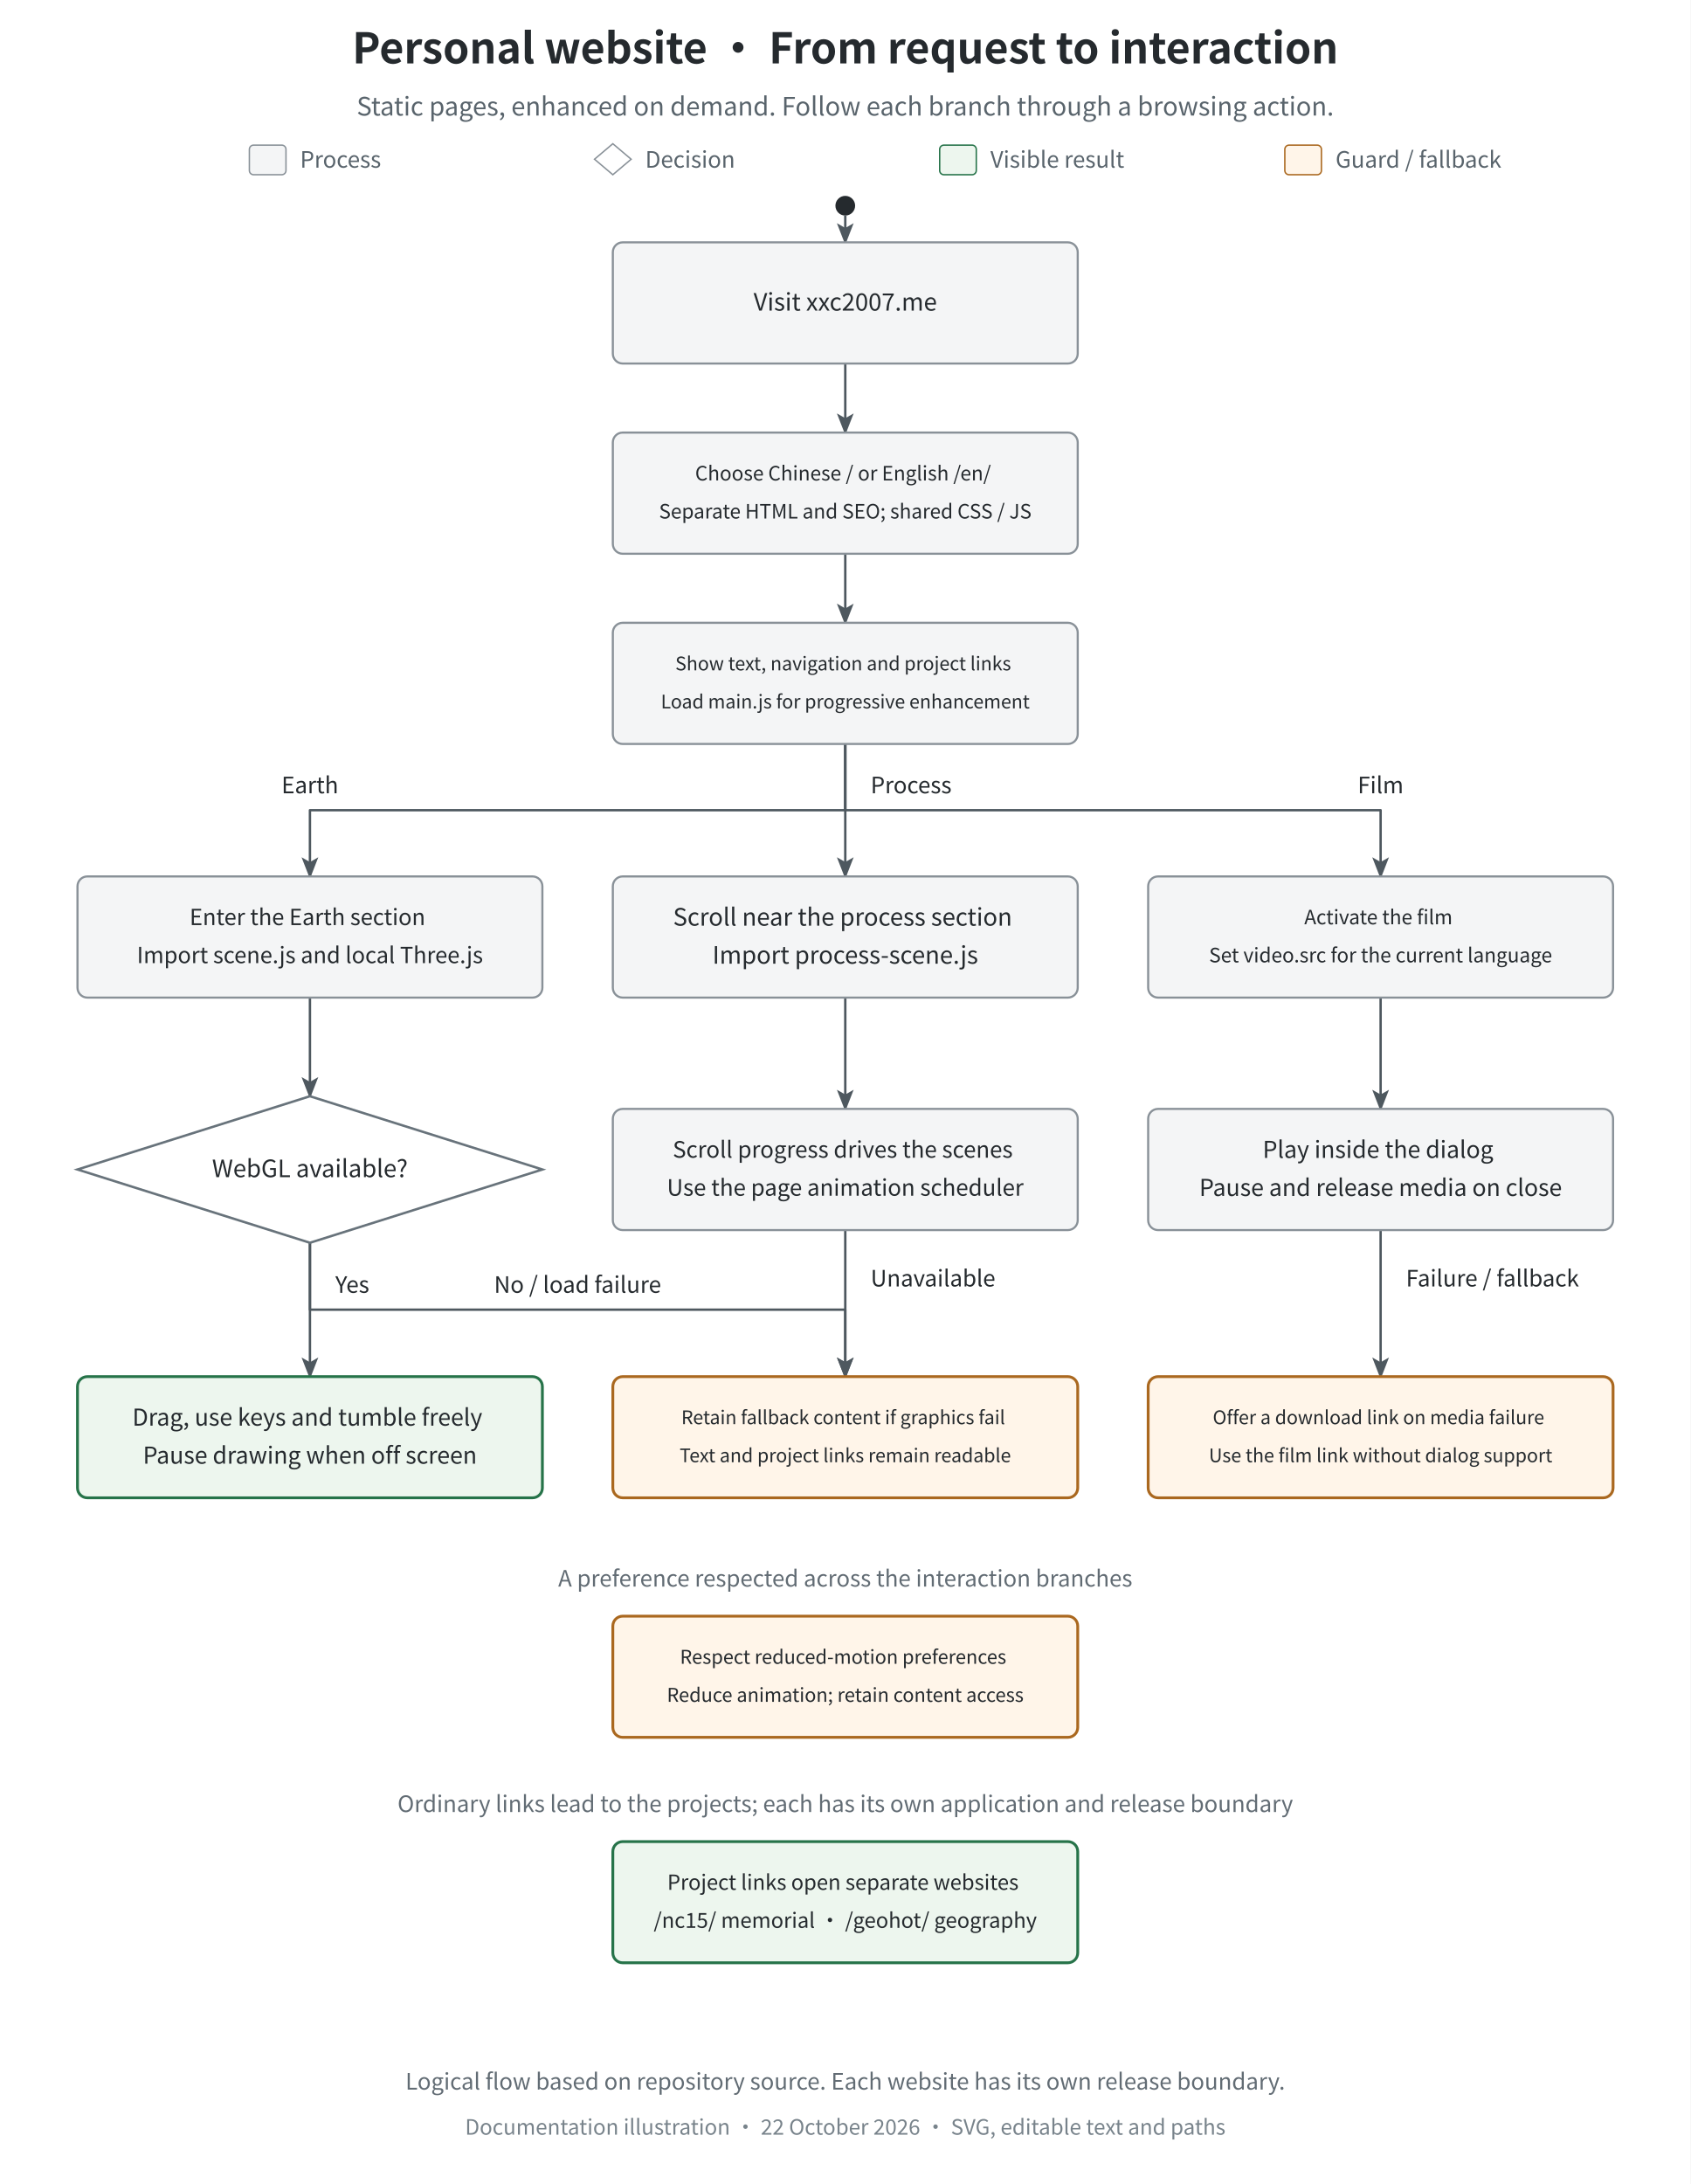
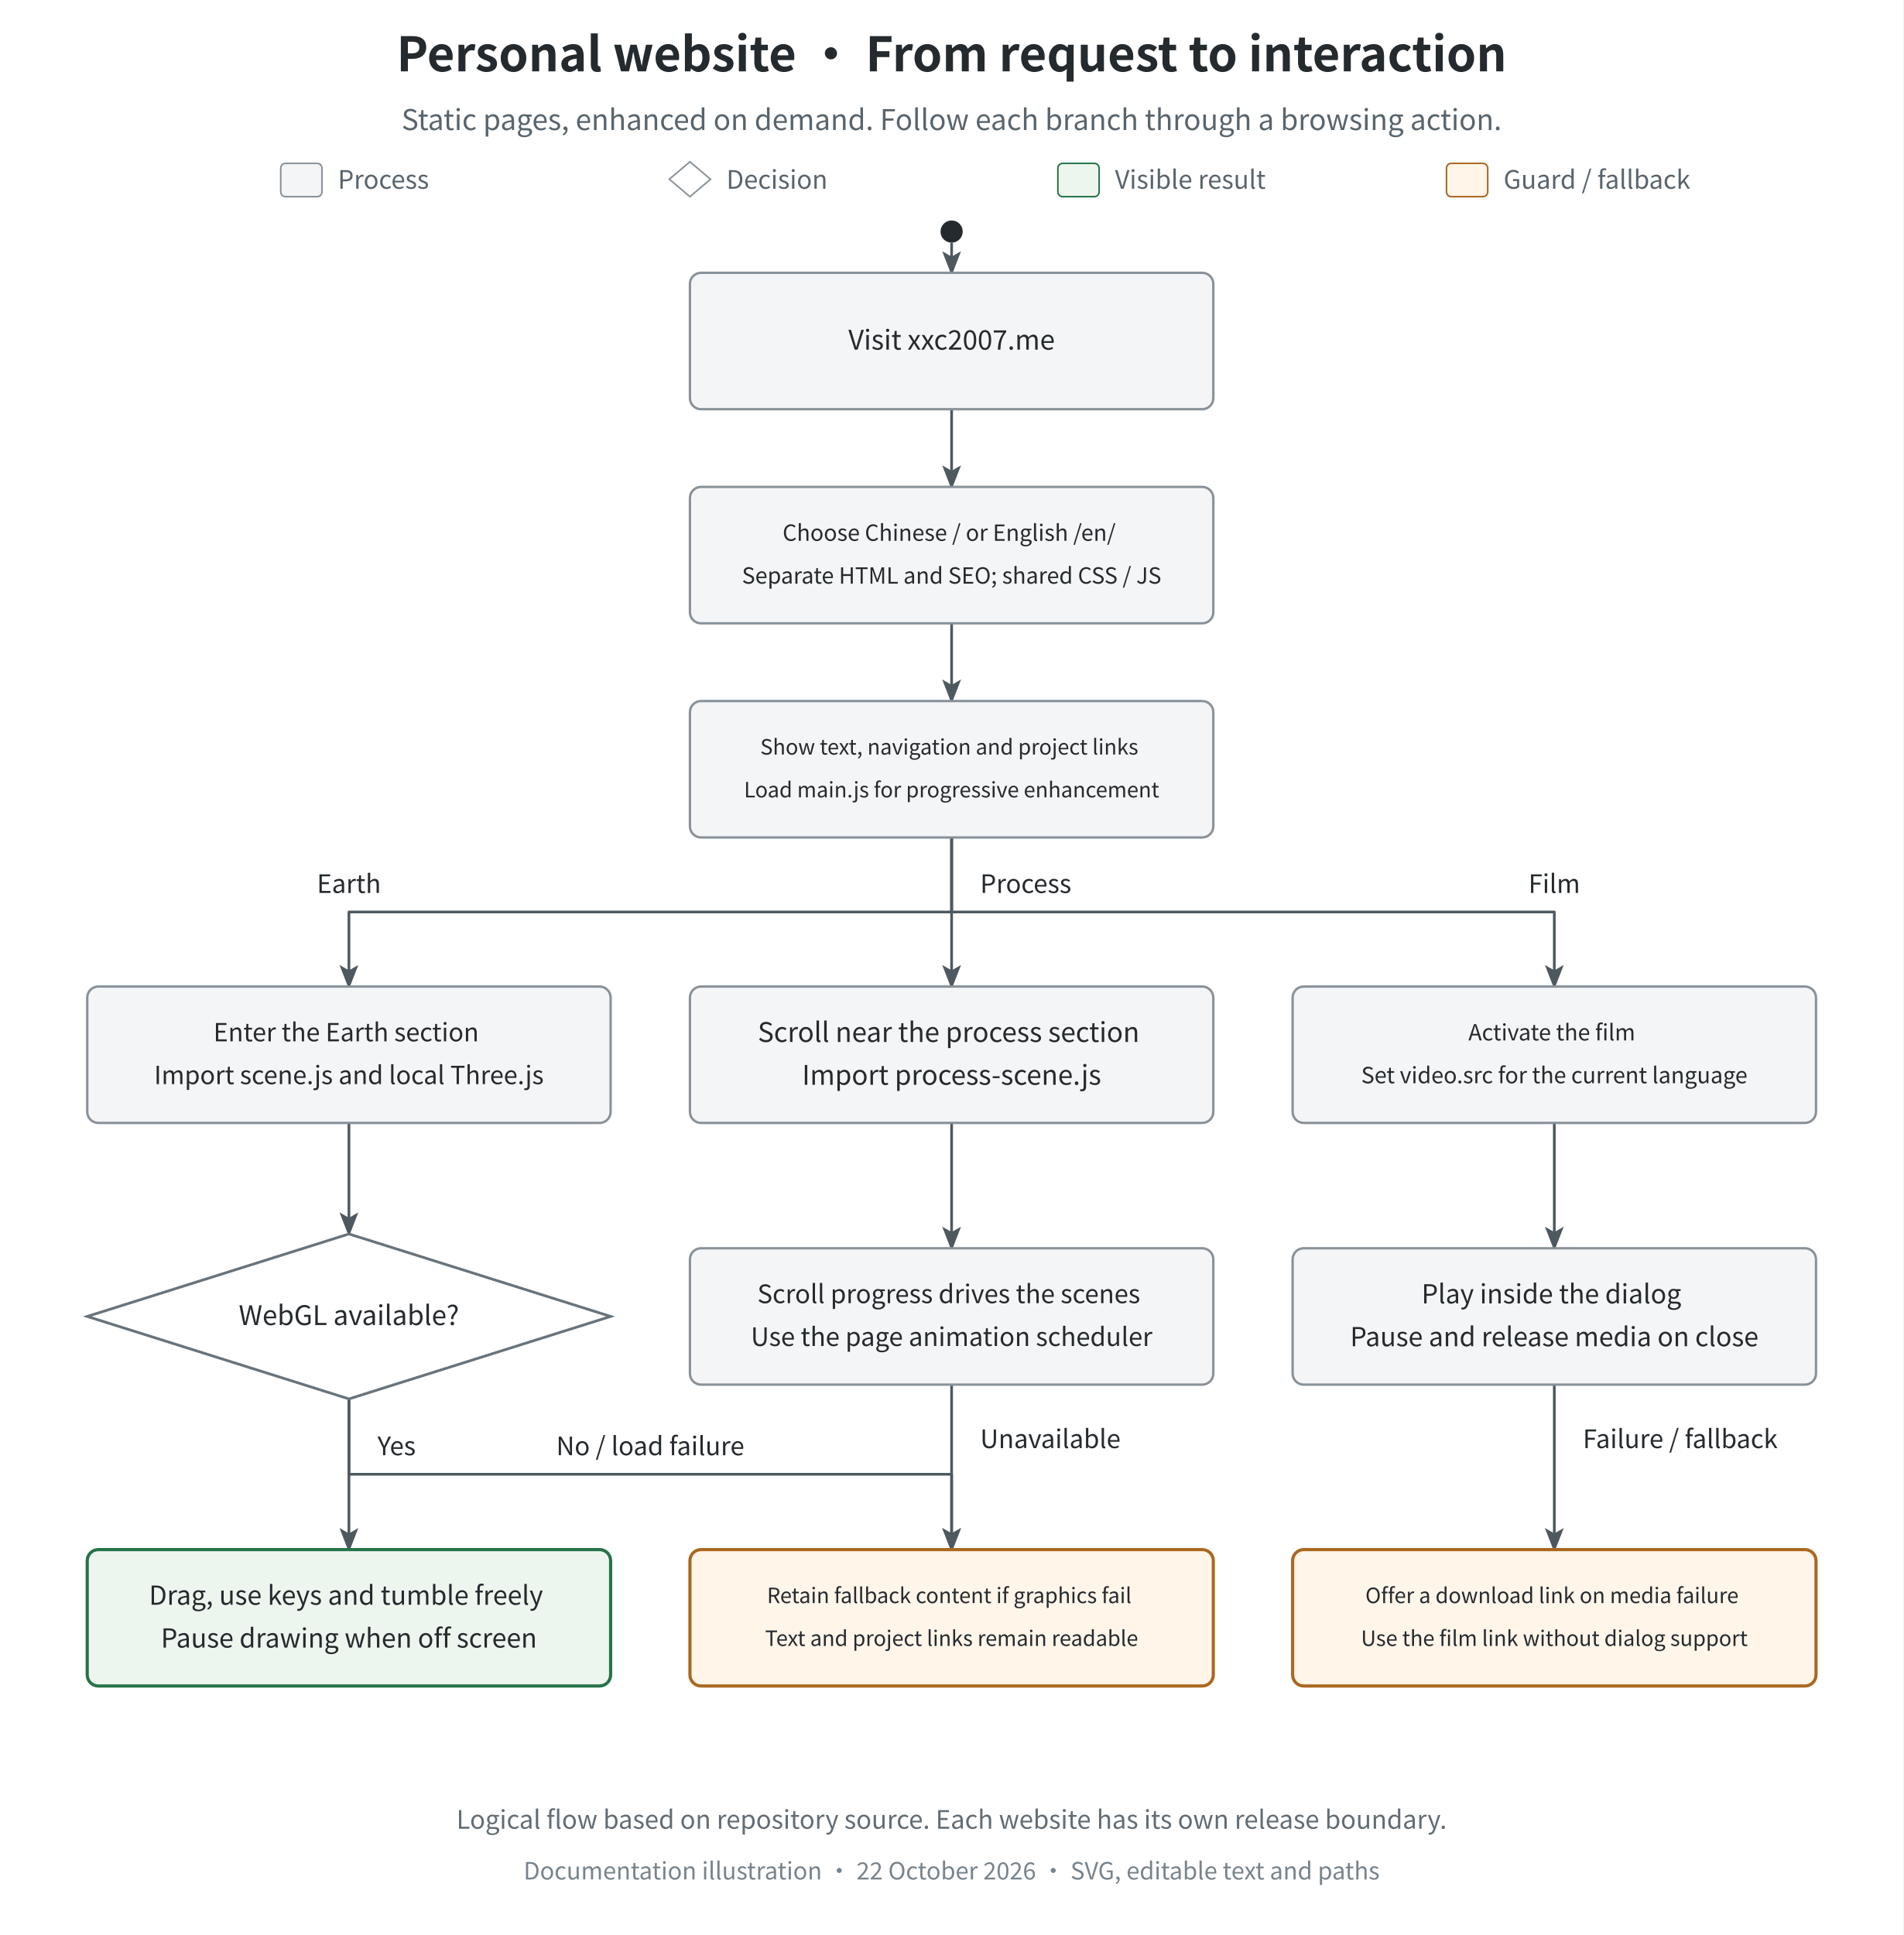
- <svg xmlns="http://www.w3.org/2000/svg" width="1200" height="1550" viewBox="0 0 1200 1550" role="img" aria-labelledby="title description" xml:lang="en">
+ <svg xmlns="http://www.w3.org/2000/svg" width="1200" height="1220" viewBox="0 0 1200 1220" role="img" aria-labelledby="title description" xml:lang="en">
  <defs>
    <marker id="arrow" markerWidth="9" markerHeight="7" refX="8" refY="3.5" orient="auto">
      <path d="M 0 0 L 9 3.5 L 0 7 L 2 3.5 Z" fill="#4e585f" />
    </marker>
  </defs>
-   <rect width="1200" height="1550" fill="#ffffff" />
+   <rect width="1200" height="1220" fill="#ffffff" />
  <g font-family="Segoe UI, Microsoft YaHei, Noto Sans CJK SC, Arial, sans-serif">
    <path data-edge="entry-html" d="M 600 258 V 282.5 H 600 V 307" fill="none" stroke="#4e585f" stroke-width="1.7" stroke-linecap="round" stroke-linejoin="round" marker-end="url(#arrow)" />
    <path data-edge="html-base" d="M 600 393 V 417.5 H 600 V 442" fill="none" stroke="#4e585f" stroke-width="1.7" stroke-linecap="round" stroke-linejoin="round" marker-end="url(#arrow)" />
    <path data-edge="base-earth" d="M 600 528 V 575 H 220 V 622" fill="none" stroke="#4e585f" stroke-width="1.7" stroke-linecap="round" stroke-linejoin="round" marker-end="url(#arrow)" />
    <path data-edge="base-process" d="M 600 528 V 575 H 600 V 622" fill="none" stroke="#4e585f" stroke-width="1.7" stroke-linecap="round" stroke-linejoin="round" marker-end="url(#arrow)" />
    <path data-edge="base-film" d="M 600 528 V 575 H 980 V 622" fill="none" stroke="#4e585f" stroke-width="1.7" stroke-linecap="round" stroke-linejoin="round" marker-end="url(#arrow)" />
    <path data-edge="earth-gpu" d="M 220 708 V 743 H 220 V 778" fill="none" stroke="#4e585f" stroke-width="1.7" stroke-linecap="round" stroke-linejoin="round" marker-end="url(#arrow)" />
    <path data-edge="gpu-drag" d="M 220 882 V 929.5 H 220 V 977" fill="none" stroke="#4e585f" stroke-width="1.7" stroke-linecap="round" stroke-linejoin="round" marker-end="url(#arrow)" />
    <path data-edge="gpu-fallback" d="M 220 882 V 929.5 H 600 V 977" fill="none" stroke="#4e585f" stroke-width="1.7" stroke-linecap="round" stroke-linejoin="round" marker-end="url(#arrow)" />
    <path data-edge="process-scene" d="M 600 708 V 747.5 H 600 V 787" fill="none" stroke="#4e585f" stroke-width="1.7" stroke-linecap="round" stroke-linejoin="round" marker-end="url(#arrow)" />
    <path data-edge="scene-fallback" d="M 600 873 V 925 H 600 V 977" fill="none" stroke="#4e585f" stroke-width="1.7" stroke-linecap="round" stroke-linejoin="round" marker-end="url(#arrow)" />
    <path data-edge="film-play" d="M 980 708 V 747.5 H 980 V 787" fill="none" stroke="#4e585f" stroke-width="1.7" stroke-linecap="round" stroke-linejoin="round" marker-end="url(#arrow)" />
    <path data-edge="play-mediafail" d="M 980 873 V 925 H 980 V 977" fill="none" stroke="#4e585f" stroke-width="1.7" stroke-linecap="round" stroke-linejoin="round" marker-end="url(#arrow)" />
    <circle cx="600" cy="146" r="7" fill="#252a2e" />
    <path d="M 600 153 V 172" stroke="#4e585f" stroke-width="1.7" marker-end="url(#arrow)" />
    <g data-node="entry" data-kind="process" data-cx="600" data-cy="215" data-half-height="43">
      <rect x="435" y="172" width="330" height="86" rx="7" fill="#f4f5f6" stroke="#899198" stroke-width="1.5" />
      <text data-node-label="entry" x="600" y="220.44" text-anchor="middle" font-size="17" font-weight="400" fill="#252a2e">
        <tspan x="600" dy="0">Visit xxc2007.me</tspan>
      </text>
    </g>
    <g data-node="html" data-kind="process" data-cx="600" data-cy="350" data-half-height="43">
      <rect x="435" y="307" width="330" height="86" rx="7" fill="#f4f5f6" stroke="#899198" stroke-width="1.5" />
      <text data-node-label="html" x="600" y="340.98" text-anchor="middle" font-size="14" font-weight="400" fill="#252a2e">
        <tspan x="600" dy="0">Choose Chinese / or English /en/</tspan>
        <tspan x="600" dy="27">Separate HTML and SEO; shared CSS / JS</tspan>
      </text>
    </g>
    <g data-node="base" data-kind="process" data-cx="600" data-cy="485" data-half-height="43">
      <rect x="435" y="442" width="330" height="86" rx="7" fill="#f4f5f6" stroke="#899198" stroke-width="1.5" />
      <text data-node-label="base" x="600" y="475.74" text-anchor="middle" font-size="13.25" font-weight="400" fill="#252a2e">
        <tspan x="600" dy="0">Show text, navigation and project links</tspan>
        <tspan x="600" dy="27">Load main.js for progressive enhancement</tspan>
      </text>
    </g>
    <g data-node="earth" data-kind="process" data-cx="220" data-cy="665" data-half-height="43">
      <rect x="55" y="622" width="330" height="86" rx="7" fill="#f4f5f6" stroke="#899198" stroke-width="1.5" />
      <text data-node-label="earth" x="220" y="656.54" text-anchor="middle" font-size="15.75" font-weight="400" fill="#252a2e">
        <tspan x="220" dy="0">Enter the Earth section</tspan>
        <tspan x="220" dy="27">Import scene.js and local Three.js</tspan>
      </text>
    </g>
    <g data-node="process" data-kind="process" data-cx="600" data-cy="665" data-half-height="43">
      <rect x="435" y="622" width="330" height="86" rx="7" fill="#f4f5f6" stroke="#899198" stroke-width="1.5" />
      <text data-node-label="process" x="600" y="656.94" text-anchor="middle" font-size="17" font-weight="400" fill="#252a2e">
        <tspan x="600" dy="0">Scroll near the process section</tspan>
        <tspan x="600" dy="27">Import process-scene.js</tspan>
      </text>
    </g>
    <g data-node="film" data-kind="process" data-cx="980" data-cy="665" data-half-height="43">
      <rect x="815" y="622" width="330" height="86" rx="7" fill="#f4f5f6" stroke="#899198" stroke-width="1.5" />
      <text data-node-label="film" x="980" y="655.98" text-anchor="middle" font-size="14" font-weight="400" fill="#252a2e">
        <tspan x="980" dy="0">Activate the film</tspan>
        <tspan x="980" dy="27">Set video.src for the current language</tspan>
      </text>
    </g>
    <g data-node="gpu" data-kind="decision" data-cx="220" data-cy="830" data-half-height="52">
      <path d="M 220 778 L 385 830 L 220 882 L 55 830 Z" fill="#ffffff" stroke="#68737b" stroke-width="1.7" />
      <text data-node-label="gpu" x="220" y="835.44" text-anchor="middle" font-size="17" font-weight="500" fill="#252a2e">
        <tspan x="220" dy="0">WebGL available?</tspan>
      </text>
    </g>
    <g data-node="scene" data-kind="process" data-cx="600" data-cy="830" data-half-height="43">
      <rect x="435" y="787" width="330" height="86" rx="7" fill="#f4f5f6" stroke="#899198" stroke-width="1.5" />
      <text data-node-label="scene" x="600" y="821.62" text-anchor="middle" font-size="16" font-weight="400" fill="#252a2e">
        <tspan x="600" dy="0">Scroll progress drives the scenes</tspan>
        <tspan x="600" dy="27">Use the page animation scheduler</tspan>
      </text>
    </g>
    <g data-node="play" data-kind="process" data-cx="980" data-cy="830" data-half-height="43">
      <rect x="815" y="787" width="330" height="86" rx="7" fill="#f4f5f6" stroke="#899198" stroke-width="1.5" />
      <text data-node-label="play" x="980" y="821.78" text-anchor="middle" font-size="16.5" font-weight="400" fill="#252a2e">
        <tspan x="980" dy="0">Play inside the dialog</tspan>
        <tspan x="980" dy="27">Pause and release media on close</tspan>
      </text>
    </g>
    <g data-node="drag" data-kind="result" data-cx="220" data-cy="1020" data-half-height="43">
      <rect x="55" y="977" width="330" height="86" rx="7" fill="#edf6ee" stroke="#267349" stroke-width="2" />
      <text data-node-label="drag" x="220" y="1011.78" text-anchor="middle" font-size="16.5" font-weight="400" fill="#252a2e">
        <tspan x="220" dy="0">Drag, use keys and tumble freely</tspan>
        <tspan x="220" dy="27">Pause drawing when off screen</tspan>
      </text>
    </g>
    <g data-node="fallback" data-kind="guard" data-cx="600" data-cy="1020" data-half-height="43">
      <rect x="435" y="977" width="330" height="86" rx="7" fill="#fff5e9" stroke="#aa681f" stroke-width="2" />
      <text data-node-label="fallback" x="600" y="1010.74" text-anchor="middle" font-size="13.25" font-weight="400" fill="#252a2e">
        <tspan x="600" dy="0">Retain fallback content if graphics fail</tspan>
        <tspan x="600" dy="27">Text and project links remain readable</tspan>
      </text>
    </g>
    <g data-node="mediafail" data-kind="guard" data-cx="980" data-cy="1020" data-half-height="43">
      <rect x="815" y="977" width="330" height="86" rx="7" fill="#fff5e9" stroke="#aa681f" stroke-width="2" />
      <text data-node-label="mediafail" x="980" y="1010.74" text-anchor="middle" font-size="13.25" font-weight="400" fill="#252a2e">
        <tspan x="980" dy="0">Offer a download link on media failure</tspan>
        <tspan x="980" dy="27">Use the film link without dialog support</tspan>
      </text>
    </g>
-     <g data-node="motion" data-kind="guard" data-cx="600" data-cy="1190" data-half-height="43">
-       <rect x="435" y="1147" width="330" height="86" rx="7" fill="#fff5e9" stroke="#aa681f" stroke-width="2" />
-       <text data-node-label="motion" x="600" y="1180.82" text-anchor="middle" font-size="13.5" font-weight="400" fill="#252a2e">
-         <tspan x="600" dy="0">Respect reduced-motion preferences</tspan>
-         <tspan x="600" dy="27">Reduce animation; retain content access</tspan>
-       </text>
-     </g>
-     <g data-node="links" data-kind="result" data-cx="600" data-cy="1350" data-half-height="43">
-       <rect x="435" y="1307" width="330" height="86" rx="7" fill="#edf6ee" stroke="#267349" stroke-width="2" />
-       <text data-node-label="links" x="600" y="1341.22" text-anchor="middle" font-size="14.75" font-weight="400" fill="#252a2e">
-         <tspan x="600" dy="0">Project links open separate websites</tspan>
-         <tspan x="600" dy="27">/nc15/ memorial · /geohot/ geography</tspan>
-       </text>
-     </g>
    <text data-edge-label="base-earth" x="220" y="563" text-anchor="middle" font-size="16" font-weight="400" fill="#252a2e">
      <tspan x="220" dy="0">Earth</tspan>
    </text>
    <text data-edge-label="base-process" x="618" y="563" text-anchor="start" font-size="16" font-weight="400" fill="#252a2e">
      <tspan x="618" dy="0">Process</tspan>
    </text>
    <text data-edge-label="base-film" x="980" y="563" text-anchor="middle" font-size="16" font-weight="400" fill="#252a2e">
      <tspan x="980" dy="0">Film</tspan>
    </text>
    <text data-edge-label="gpu-drag" x="238" y="917.5" text-anchor="start" font-size="16" font-weight="400" fill="#252a2e">
      <tspan x="238" dy="0">Yes</tspan>
    </text>
    <text data-edge-label="gpu-fallback" x="410" y="917.5" text-anchor="middle" font-size="16" font-weight="400" fill="#252a2e">
      <tspan x="410" dy="0">No / load failure</tspan>
    </text>
    <text data-edge-label="scene-fallback" x="618" y="913" text-anchor="start" font-size="16" font-weight="400" fill="#252a2e">
      <tspan x="618" dy="0">Unavailable</tspan>
    </text>
    <text data-edge-label="play-mediafail" x="998" y="913" text-anchor="start" font-size="16" font-weight="400" fill="#252a2e">
      <tspan x="998" dy="0">Failure / fallback</tspan>
-     </text>
-     <text x="600" y="1126" text-anchor="middle" font-size="16" font-weight="400" fill="#626c74">
-       <tspan x="600" dy="0">A preference respected across the interaction branches</tspan>
-     </text>
-     <text x="600" y="1286" text-anchor="middle" font-size="16" font-weight="400" fill="#626c74">
-       <tspan x="600" dy="0">Ordinary links lead to the projects; each has its own application and release boundary</tspan>
    </text>
    <text x="600" y="45" text-anchor="middle" font-size="30" font-weight="600" fill="#252a2e">
      <tspan x="600" dy="0">Personal website · From request to interaction</tspan>
    </text>
    <text x="600" y="82" text-anchor="middle" font-size="18" font-weight="400" fill="#59646c">
      <tspan x="600" dy="0">Static pages, enhanced on demand. Follow each branch through a browsing action.</tspan>
    </text>
    <rect x="177" y="103" width="26" height="21" rx="3" fill="#f4f5f6" stroke="#899198" />
    <text x="213" y="119" text-anchor="start" font-size="16" font-weight="400" fill="#59646c">
      <tspan x="213" dy="0">Process</tspan>
    </text>
    <path d="M 435 102 l 13 11 l -13 11 l -13 -11 Z" fill="white" stroke="#899198" />
    <text x="458" y="119" text-anchor="start" font-size="16" font-weight="400" fill="#59646c">
      <tspan x="458" dy="0">Decision</tspan>
    </text>
    <rect x="667" y="103" width="26" height="21" rx="3" fill="#edf6ee" stroke="#267349" />
    <text x="703" y="119" text-anchor="start" font-size="16" font-weight="400" fill="#59646c">
      <tspan x="703" dy="0">Visible result</tspan>
    </text>
    <rect x="912" y="103" width="26" height="21" rx="3" fill="#fff5e9" stroke="#aa681f" />
    <text x="948" y="119" text-anchor="start" font-size="16" font-weight="400" fill="#59646c">
      <tspan x="948" dy="0">Guard / fallback</tspan>
    </text>
-     <text x="600" y="1483" text-anchor="middle" font-size="16" font-weight="400" fill="#626c74">
+     <text x="600" y="1153" text-anchor="middle" font-size="16" font-weight="400" fill="#626c74">
      <tspan x="600" dy="0">Logical flow based on repository source. Each website has its own release boundary.</tspan>
    </text>
-     <text x="600" y="1515" text-anchor="middle" font-size="15" font-weight="400" fill="#78838b">
+     <text x="600" y="1185" text-anchor="middle" font-size="15" font-weight="400" fill="#78838b">
      <tspan x="600" dy="0">Documentation illustration · 22 October 2026 · SVG, editable text and paths</tspan>
    </text>
  </g>
</svg>
